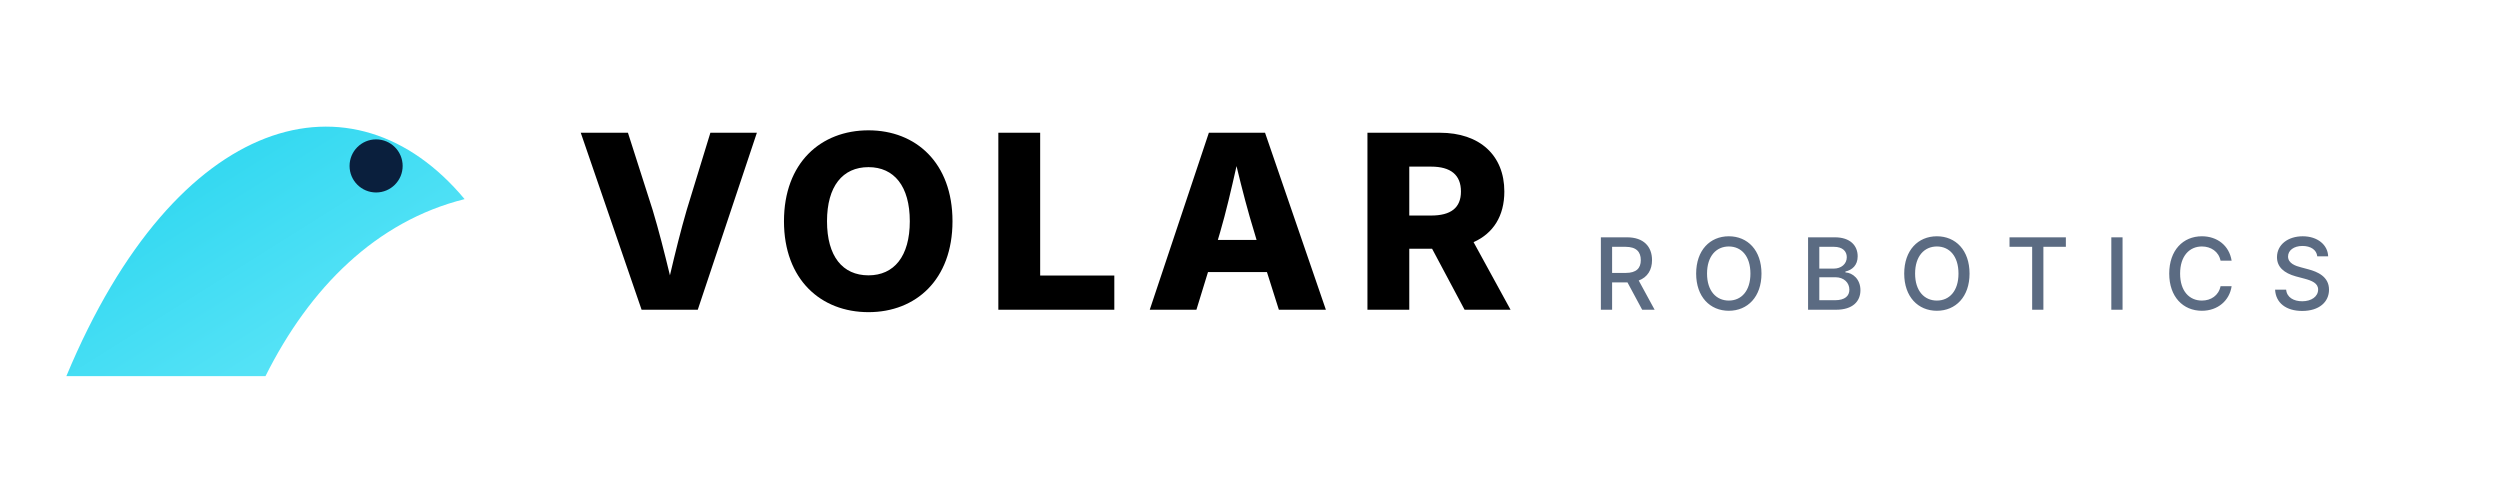
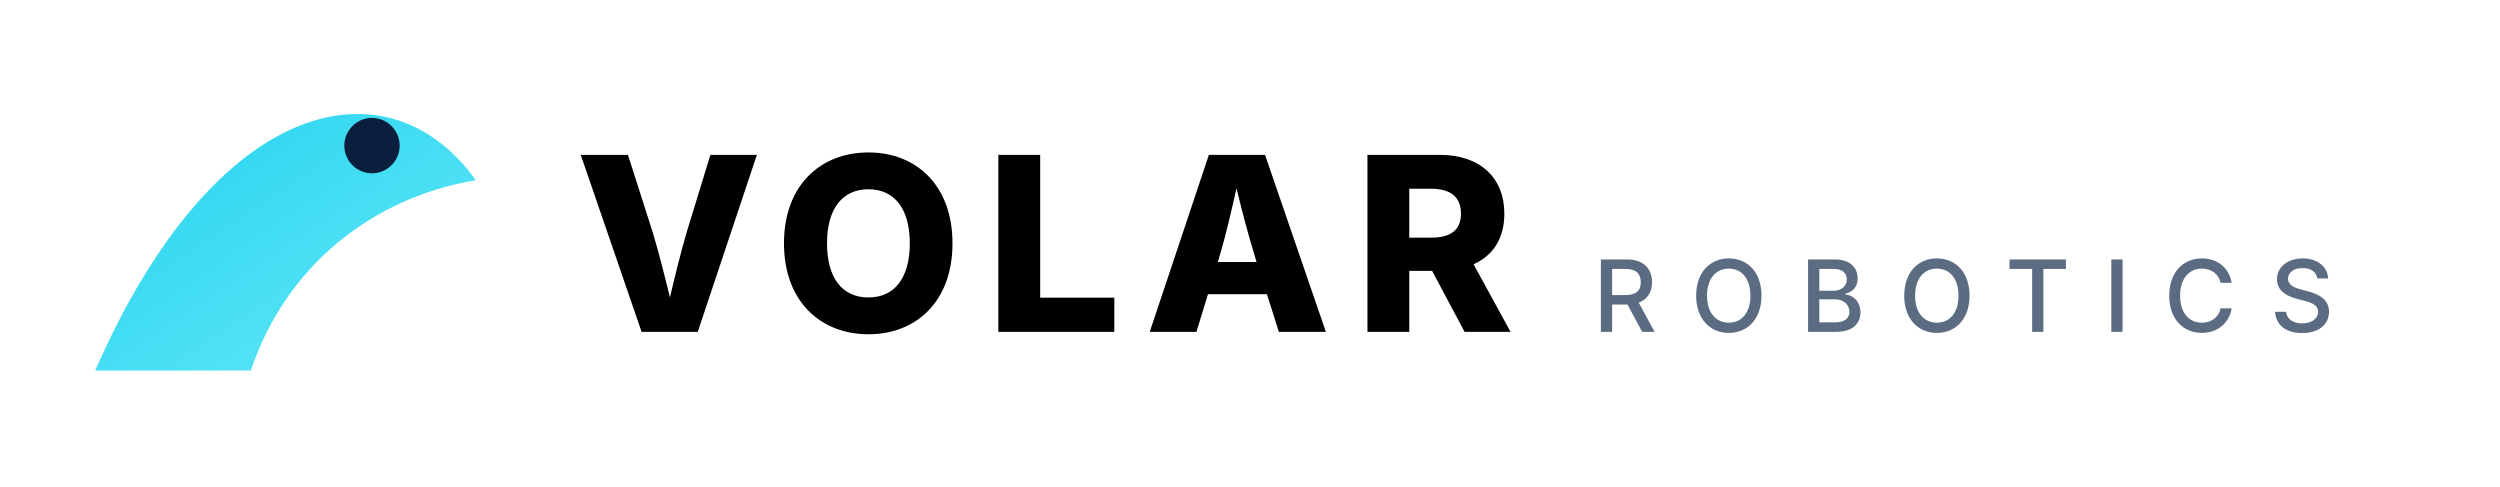
- <svg xmlns="http://www.w3.org/2000/svg" viewBox="0 0 226 44" role="img" aria-label="VOLAR ROBOTICS">
-   <defs>
+ <svg xmlns="http://www.w3.org/2000/svg" viewBox="0 0 226 44" role="img" aria-label="VOLAR ROBOTICS" version="1.1" id="svg30651">
+   <defs id="defs30635">
    <linearGradient id="vg" x1="0" y1="0" x2="1" y2="1">
-       <stop offset="0" stop-color="#22D3EE" />
-       <stop offset="1" stop-color="#67E8F9" />
+       <stop offset="0" stop-color="#22D3EE" id="stop30630" />
+       <stop offset="1" stop-color="#67E8F9" id="stop30632" />
+     </linearGradient>
+     <linearGradient id="g" x1="8.21" y1="19.906" x2="44.334" y2="56.03" gradientTransform="matrix(0.9524503,0,0,0.64198,0.7850626,-2.475668)" gradientUnits="userSpaceOnUse">
+       <stop offset="0" stop-color="#22D3EE" id="stop29021" />
+       <stop offset="1" stop-color="#67E8F9" id="stop29023" />
    </linearGradient>
  </defs>
-   <g transform="translate(4 4)">
-     <path d="M2 30 C 12 6, 28 2, 38 14 C 30 16, 24 22, 20 30 Z" fill="url(#vg)" />
-     <circle cx="30" cy="11" r="2.4" fill="#0A1F3D" />
+   <g fill="currentColor" font-family="Inter, system-ui, sans-serif" font-weight="800" font-size="22px" letter-spacing="2" id="g30645" transform="translate(0,2)">
+     <text x="52" y="28" id="text30643">VOLAR</text>
  </g>
-   <g fill="currentColor" font-family="Inter, system-ui, sans-serif" font-weight="800" font-size="22" letter-spacing="2">
-     <text x="52" y="28">VOLAR</text>
+   <g fill="#5b6b82" font-family="Inter, system-ui, sans-serif" font-weight="500" font-size="9px" letter-spacing="3" id="g30649" transform="translate(0,2)">
+     <text x="144" y="28" id="text30647">ROBOTICS</text>
  </g>
-   <g fill="#5B6B82" font-family="Inter, system-ui, sans-serif" font-weight="500" font-size="9" letter-spacing="3">
-     <text x="144" y="28">ROBOTICS</text>
-   </g>
+   <path d="M 8.605,33.494 C 19.552,8.472 35.191,5.344 43.011,16.291 33.627,17.855 25.808,24.111 22.68,33.494 Z" fill="url(#g)" id="path29030" style="fill:url(#g);stroke-width:0.782" />
+   <circle cx="33.627" cy="13.163" r="2.502" fill="#0a1f3d" id="circle29032" style="stroke-width:0.782" />
</svg>
